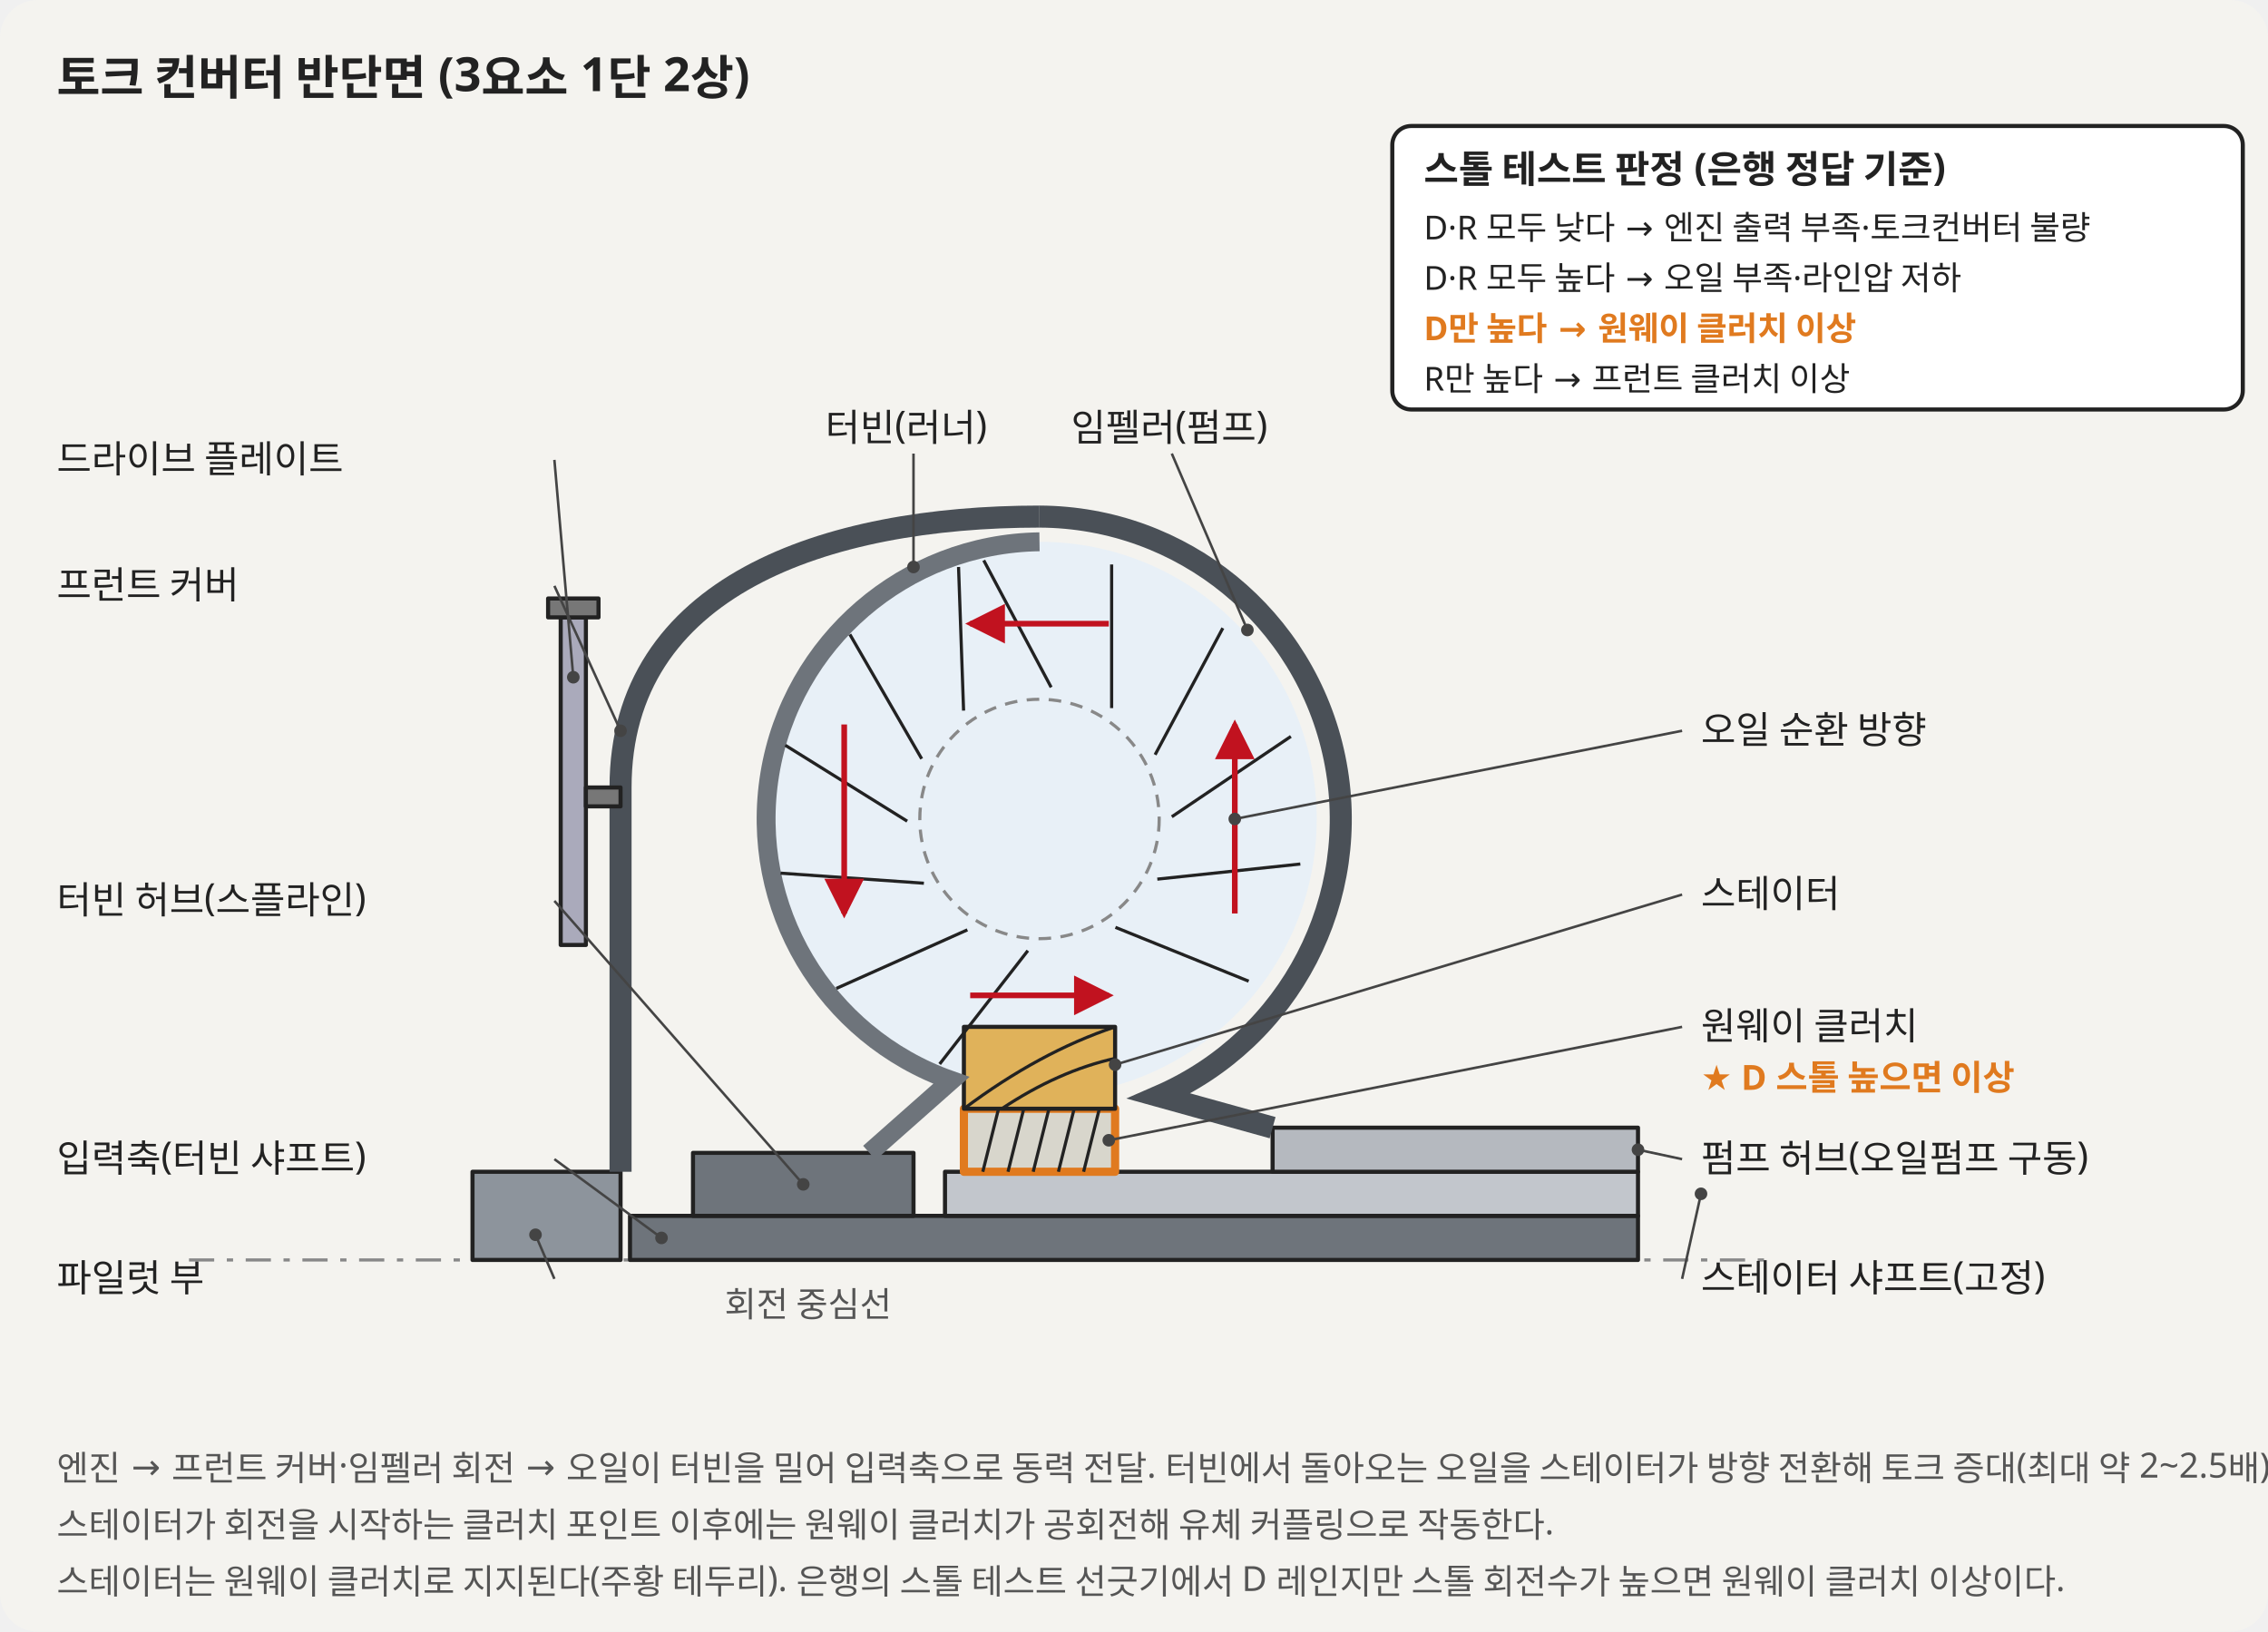
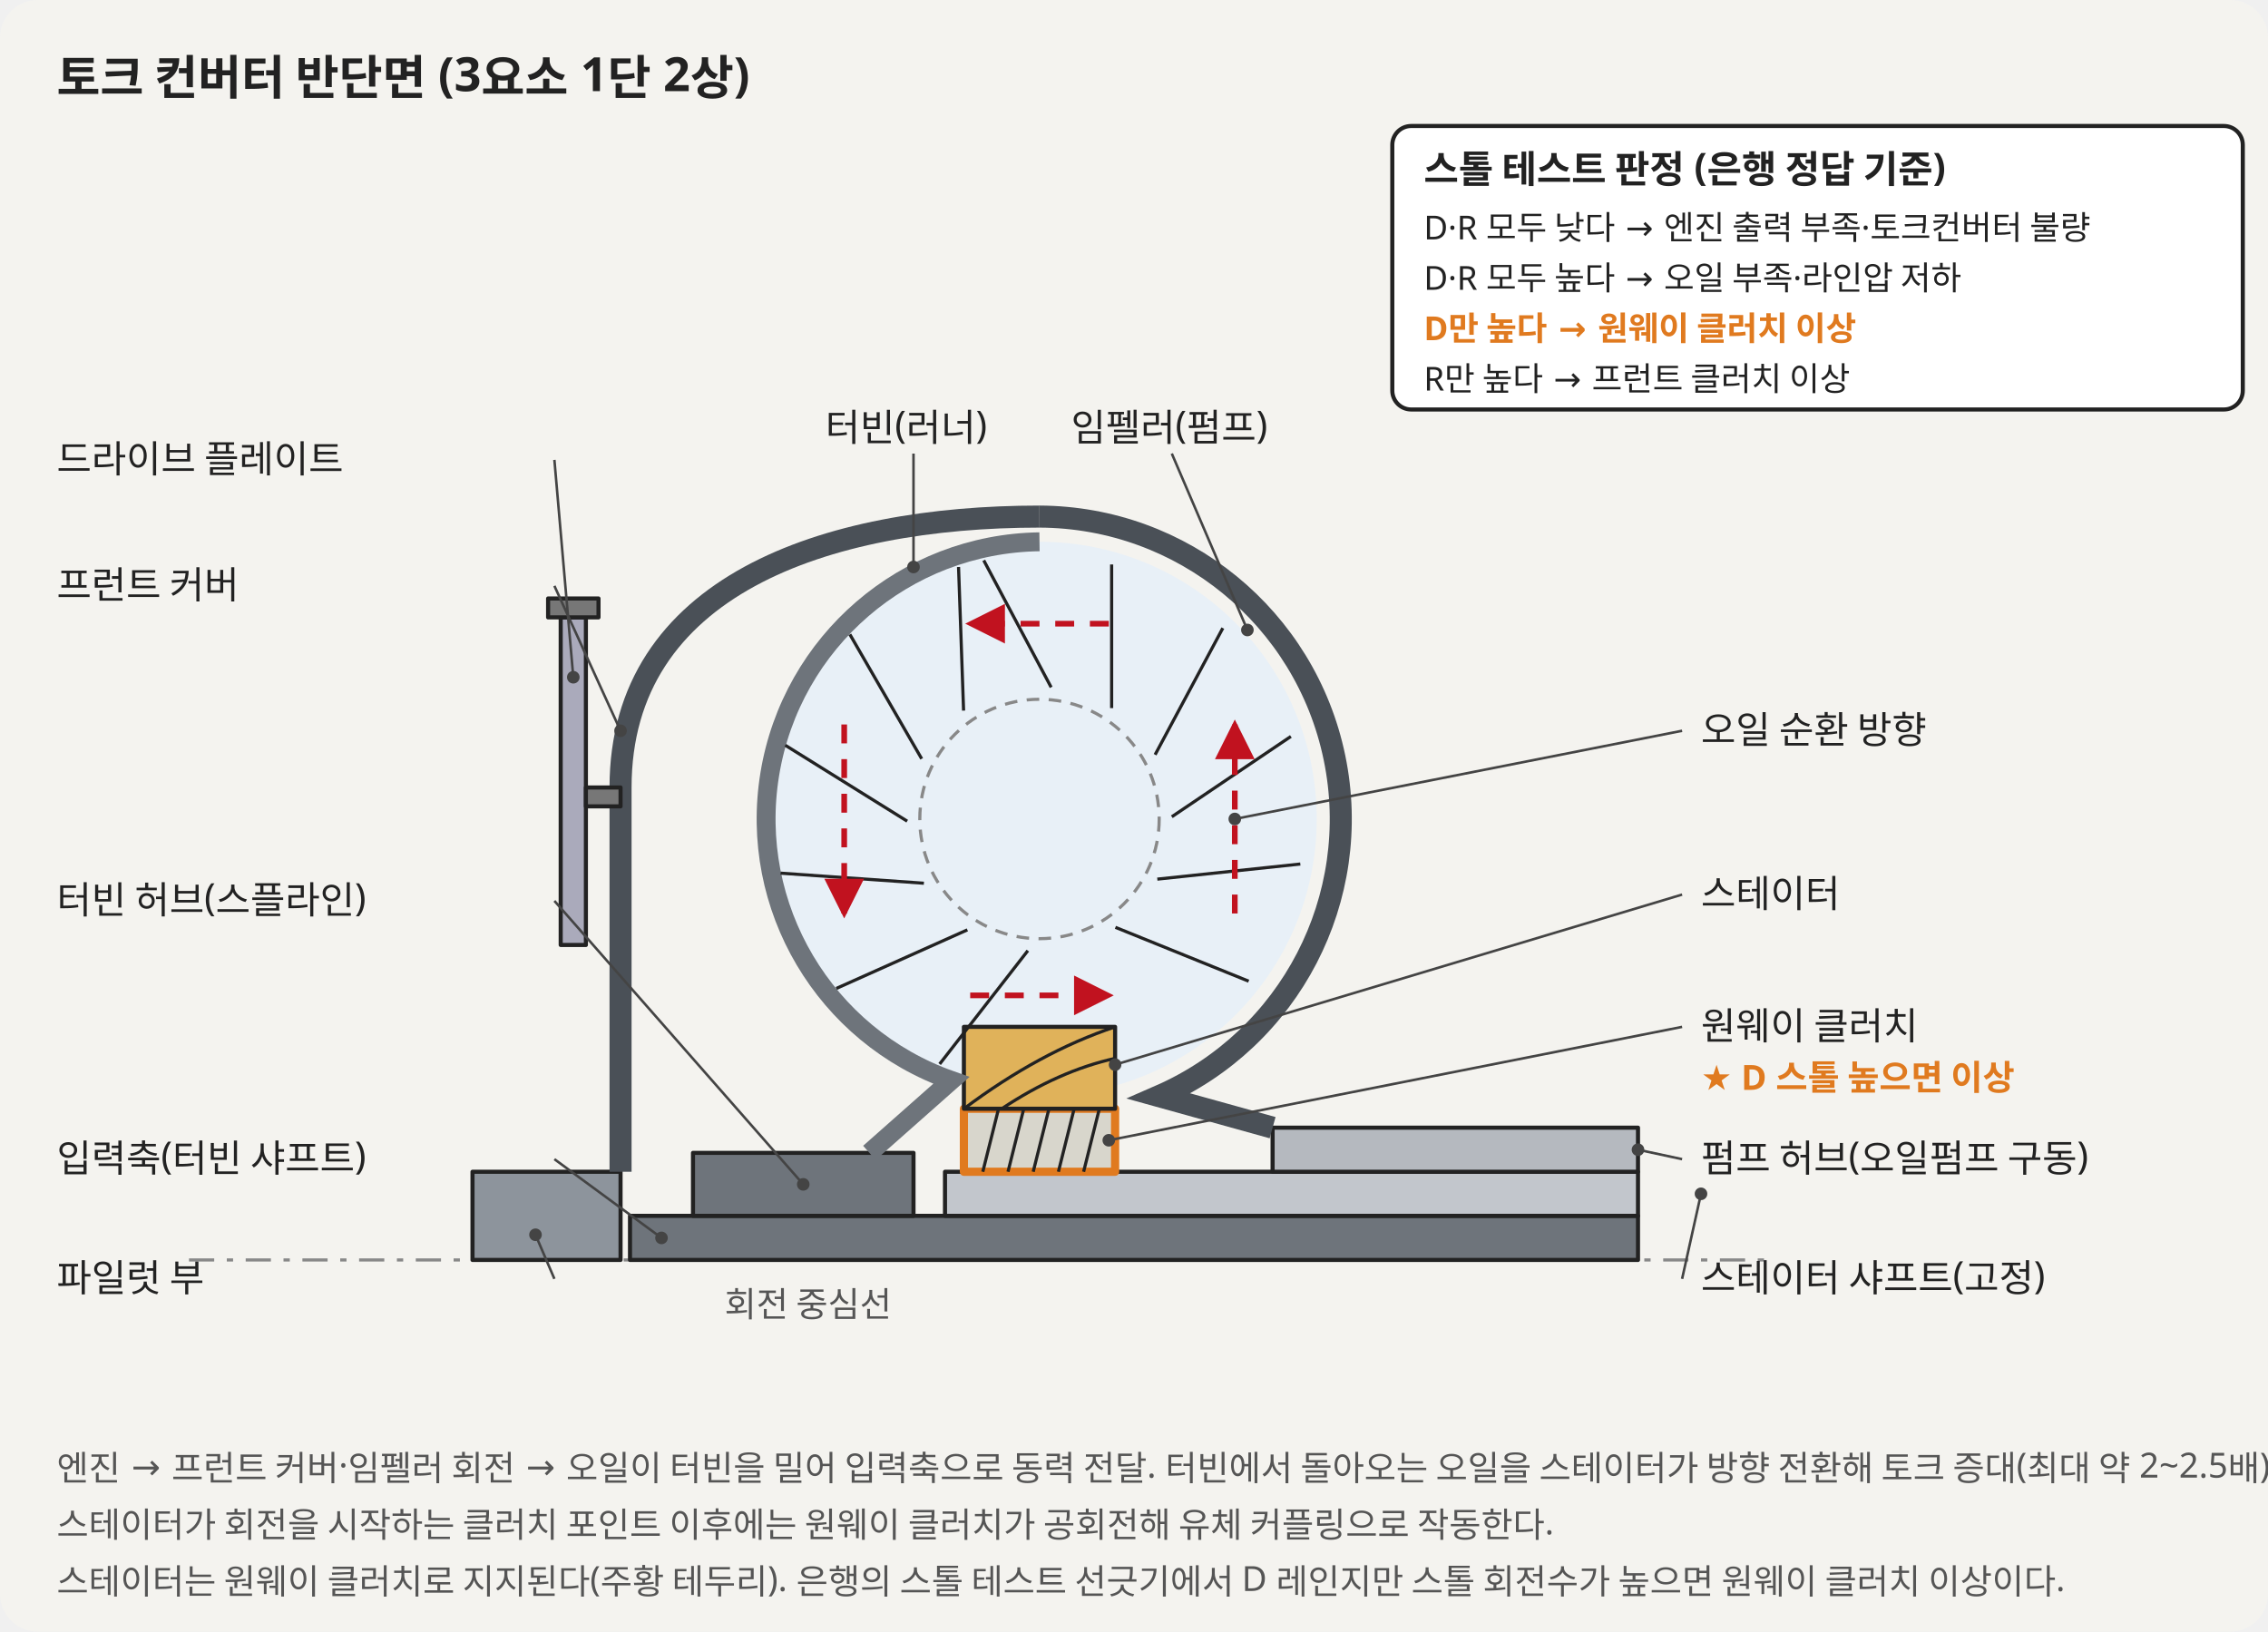
<svg xmlns="http://www.w3.org/2000/svg" viewBox="0 0 720 518" width="720" height="518" role="img" aria-label="임펠러, 터빈, 스테이터로 이루어진 토크 컨버터의 반단면도">
  <style>
text{font:12px "Apple SD Gothic Neo","Malgun Gothic","Noto Sans KR",sans-serif;fill:#222}
.t{font-size:15px;font-weight:700}.n{font-size:11px;fill:#555}
.l{stroke:#444;stroke-width:.8;fill:none}.d{fill:#444}
.o{stroke:#222;stroke-width:1.3;stroke-linejoin:round}
.k{stroke:#222;stroke-width:1;fill:none}
+ .fa{stroke-dasharray:6 5;animation:fa 1s linear infinite}@keyframes fa{to{stroke-dashoffset:-11}}@media (prefers-reduced-motion:reduce){.fl,.fa{animation:none}}
</style>
  <defs>
    <marker id="a" viewBox="0 0 8 8" refX="7" refY="4" markerWidth="7" markerHeight="7" orient="auto">
      <path d="M0,0L8,4L0,8Z" fill="#444" />
    </marker>
    <marker id="r" viewBox="0 0 8 8" refX="7" refY="4" markerWidth="7" markerHeight="7" orient="auto">
      <path d="M0,0L8,4L0,8Z" fill="#c1121f" />
    </marker>
  </defs>
  <rect width="720" height="518" rx="12" fill="#F4F3EF" />
  <text class="t" x="18" y="30">토크 컨버터 반단면 (3요소 1단 2상)</text>
  <path d="M60,400H560" stroke="#888" stroke-dasharray="8 4 2 4" stroke-width="1" fill="none" />
  <text class="n" x="230" y="418">회전 중심선</text>
  <circle cx="330" cy="260" r="88" fill="#e8f0f7" />
  <rect class="o" x="200" y="386" width="320" height="14" fill="#6e747b" />
  <rect class="o" x="300" y="372" width="220" height="14" fill="#c2c6cc" />
  <rect class="o" x="404" y="358" width="116" height="14" fill="#b5b9bf" />
  <rect class="o" x="150" y="372" width="47" height="28" fill="#8d949c" />
  <rect class="o" x="220" y="366" width="70" height="20" fill="#6e747b" />
  <rect class="o" x="306" y="352" width="48" height="20" fill="#d8d6cc" style="stroke:#e07a1f;stroke-width:2.6" />
  <path class="k" d="M312,372L317,352" />
  <path class="k" d="M320,372L325,352" />
  <path class="k" d="M328,372L333,352" />
  <path class="k" d="M336,372L341,352" />
  <path class="k" d="M344,372L349,352" />
  <rect class="o" x="306" y="326" width="48" height="26" fill="#e0b25a" />
  <path class="k" d="M306,352Q330,334 354,326" />
  <path class="k" d="M318,352Q336,340 354,336" />
  <path d="M330,172A88,88 0 0 0 302,343L276,366" fill="none" stroke="#6e747b" stroke-width="6" />
  <path d="M330,164A96,96 0 0 1 368,348L404,358" fill="none" stroke="#4a5057" stroke-width="7" />
  <path d="M330,164C262,164 197,186 197,250V372" fill="none" stroke="#4a5057" stroke-width="7" />
  <path class="k" d="M326.3,301.8L298.3,337.8" stroke="#6e747b" stroke-width="1.4" />
  <path class="k" d="M333.7,218.2L312.3,177.9" stroke="#4a5057" stroke-width="1.4" />
  <path class="k" d="M307.1,295.2L265.5,313.8" stroke="#6e747b" stroke-width="1.4" />
  <path class="k" d="M352.9,224.8L352.9,179.2" stroke="#4a5057" stroke-width="1.4" />
  <path class="k" d="M293.3,280.4L247.8,277.2" stroke="#6e747b" stroke-width="1.4" />
  <path class="k" d="M366.7,239.6L388.2,199.4" stroke="#4a5057" stroke-width="1.4" />
  <path class="k" d="M288.0,260.7L249.3,236.6" stroke="#6e747b" stroke-width="1.4" />
  <path class="k" d="M372.0,259.3L409.8,233.8" stroke="#4a5057" stroke-width="1.4" />
  <path class="k" d="M292.6,240.9L269.8,201.4" stroke="#6e747b" stroke-width="1.4" />
  <path class="k" d="M367.4,279.1L412.8,274.3" stroke="#4a5057" stroke-width="1.4" />
  <path class="k" d="M305.9,225.6L304.3,180.0" stroke="#6e747b" stroke-width="1.4" />
  <path class="k" d="M354.1,294.4L396.4,311.5" stroke="#4a5057" stroke-width="1.4" />
  <circle cx="330" cy="260" r="38" fill="none" stroke="#888" stroke-dasharray="4 3" />
  <rect class="o" x="178" y="196" width="8" height="104" fill="#aab" />
  <rect class="o" x="174" y="190" width="16" height="6" fill="#777" />
  <rect class="o" x="186" y="250" width="11" height="6" fill="#777" />
-   <path d="M352,198H308" stroke="#c1121f" stroke-width="1.8" fill="none" marker-end="url(#r)" />
-   <path d="M268,230V290" stroke="#c1121f" stroke-width="1.8" fill="none" marker-end="url(#r)" />
-   <path d="M308,316H352" stroke="#c1121f" stroke-width="1.8" fill="none" marker-end="url(#r)" />
-   <path d="M392,290V230" stroke="#c1121f" stroke-width="1.8" fill="none" marker-end="url(#r)" />
+   <path class="fa" d="M352,198H308" stroke="#c1121f" stroke-width="1.8" fill="none" marker-end="url(#r)" />
+   <path class="fa" d="M268,230V290" stroke="#c1121f" stroke-width="1.8" fill="none" marker-end="url(#r)" />
+   <path class="fa" d="M308,316H352" stroke="#c1121f" stroke-width="1.8" fill="none" marker-end="url(#r)" />
+   <path class="fa" d="M392,290V230" stroke="#c1121f" stroke-width="1.8" fill="none" marker-end="url(#r)" />
  <text x="18" y="150">드라이브 플레이트</text>
  <path class="l" d="M176,146L182,215" />
  <circle class="d" cx="182" cy="215" r="2" />
  <text x="18" y="190">프런트 커버</text>
  <path class="l" d="M176,186L197,232" />
  <circle class="d" cx="197" cy="232" r="2" />
  <text x="18" y="290">터빈 허브(스플라인)</text>
  <path class="l" d="M176,286L255,376" />
  <circle class="d" cx="255" cy="376" r="2" />
  <text x="18" y="372">입력축(터빈 샤프트)</text>
  <path class="l" d="M176,368L210,393" />
  <circle class="d" cx="210" cy="393" r="2" />
  <text x="18" y="410">파일럿 부</text>
  <path class="l" d="M176,406L170,392" />
  <circle class="d" cx="170" cy="392" r="2" />
  <text x="540" y="236">오일 순환 방향</text>
  <path class="l" d="M534,232L392,260" />
  <circle class="d" cx="392" cy="260" r="2" />
  <text x="540" y="288">스테이터</text>
  <path class="l" d="M534,284L354,338" />
  <circle class="d" cx="354" cy="338" r="2" />
  <text x="540" y="330">원웨이 클러치</text>
  <path class="l" d="M534,326L352,362" />
  <circle class="d" cx="352" cy="362" r="2" />
  <text x="540" y="372">펌프 허브(오일펌프 구동)</text>
  <path class="l" d="M534,368L520,365" />
  <circle class="d" cx="520" cy="365" r="2" />
  <text x="540" y="410">스테이터 샤프트(고정)</text>
  <path class="l" d="M534,406L540,379" />
  <circle class="d" cx="540" cy="379" r="2" />
  <text x="262" y="140">터빈(러너)</text>
  <path class="l" d="M290,144L290,180" />
  <circle class="d" cx="290" cy="180" r="2" />
  <text x="340" y="140">임펠러(펌프)</text>
  <path class="l" d="M372,144L396,200" />
  <circle class="d" cx="396" cy="200" r="2" />
  <rect class="o" x="442" y="40" width="270" height="90" rx="6" fill="#fff" />
  <text x="452" y="58" style="font-weight:700">스톨 테스트 판정 (은행 정답 기준)</text>
  <text x="452" y="76" style="font-size:10.5px;">D·R 모두 낮다 → 엔진 출력 부족·토크컨버터 불량</text>
  <text x="452" y="92" style="font-size:10.5px;">D·R 모두 높다 → 오일 부족·라인압 저하</text>
  <text x="452" y="108" style="font-size:10.5px;fill:#e07a1f;font-weight:700">D만 높다 → 원웨이 클러치 이상</text>
  <text x="452" y="124" style="font-size:10.5px;">R만 높다 → 프런트 클러치 이상</text>
  <text class="n" x="540" y="346" style="fill:#e07a1f;font-weight:700">★ D 스톨 높으면 이상</text>
  <text class="n" x="18" y="470">엔진 → 프런트 커버·임펠러 회전 → 오일이 터빈을 밀어 입력축으로 동력 전달. 터빈에서 돌아오는 오일을 스테이터가 방향 전환해 토크 증대(최대 약 2~2.5배).</text>
  <text class="n" x="18" y="488">스테이터가 회전을 시작하는 클러치 포인트 이후에는 원웨이 클러치가 공회전해 유체 커플링으로 작동한다.</text>
  <text class="n" x="18" y="506">스테이터는 원웨이 클러치로 지지된다(주황 테두리). 은행의 스톨 테스트 선긋기에서 D 레인지만 스톨 회전수가 높으면 원웨이 클러치 이상이다.</text>
</svg>
